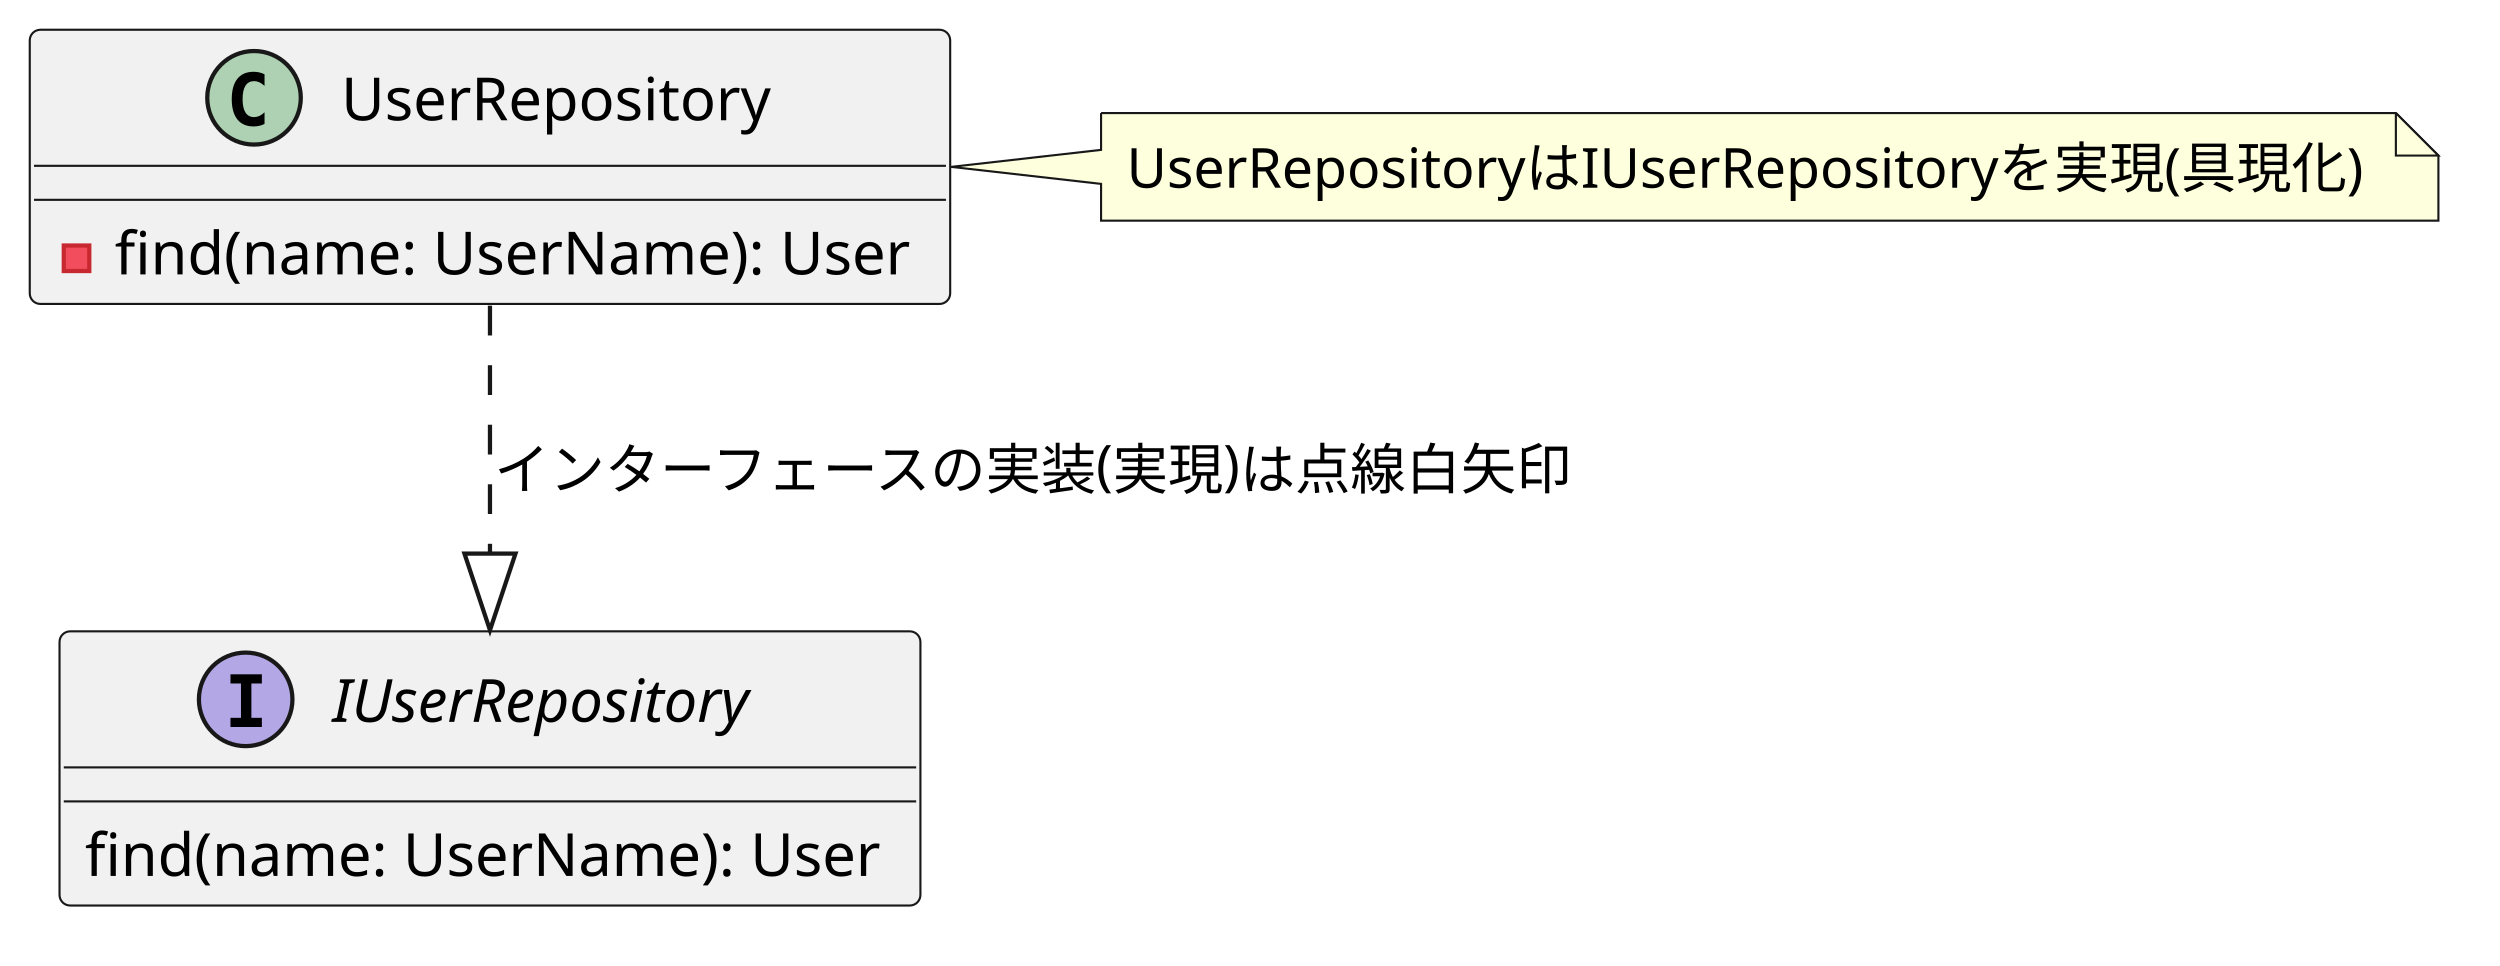
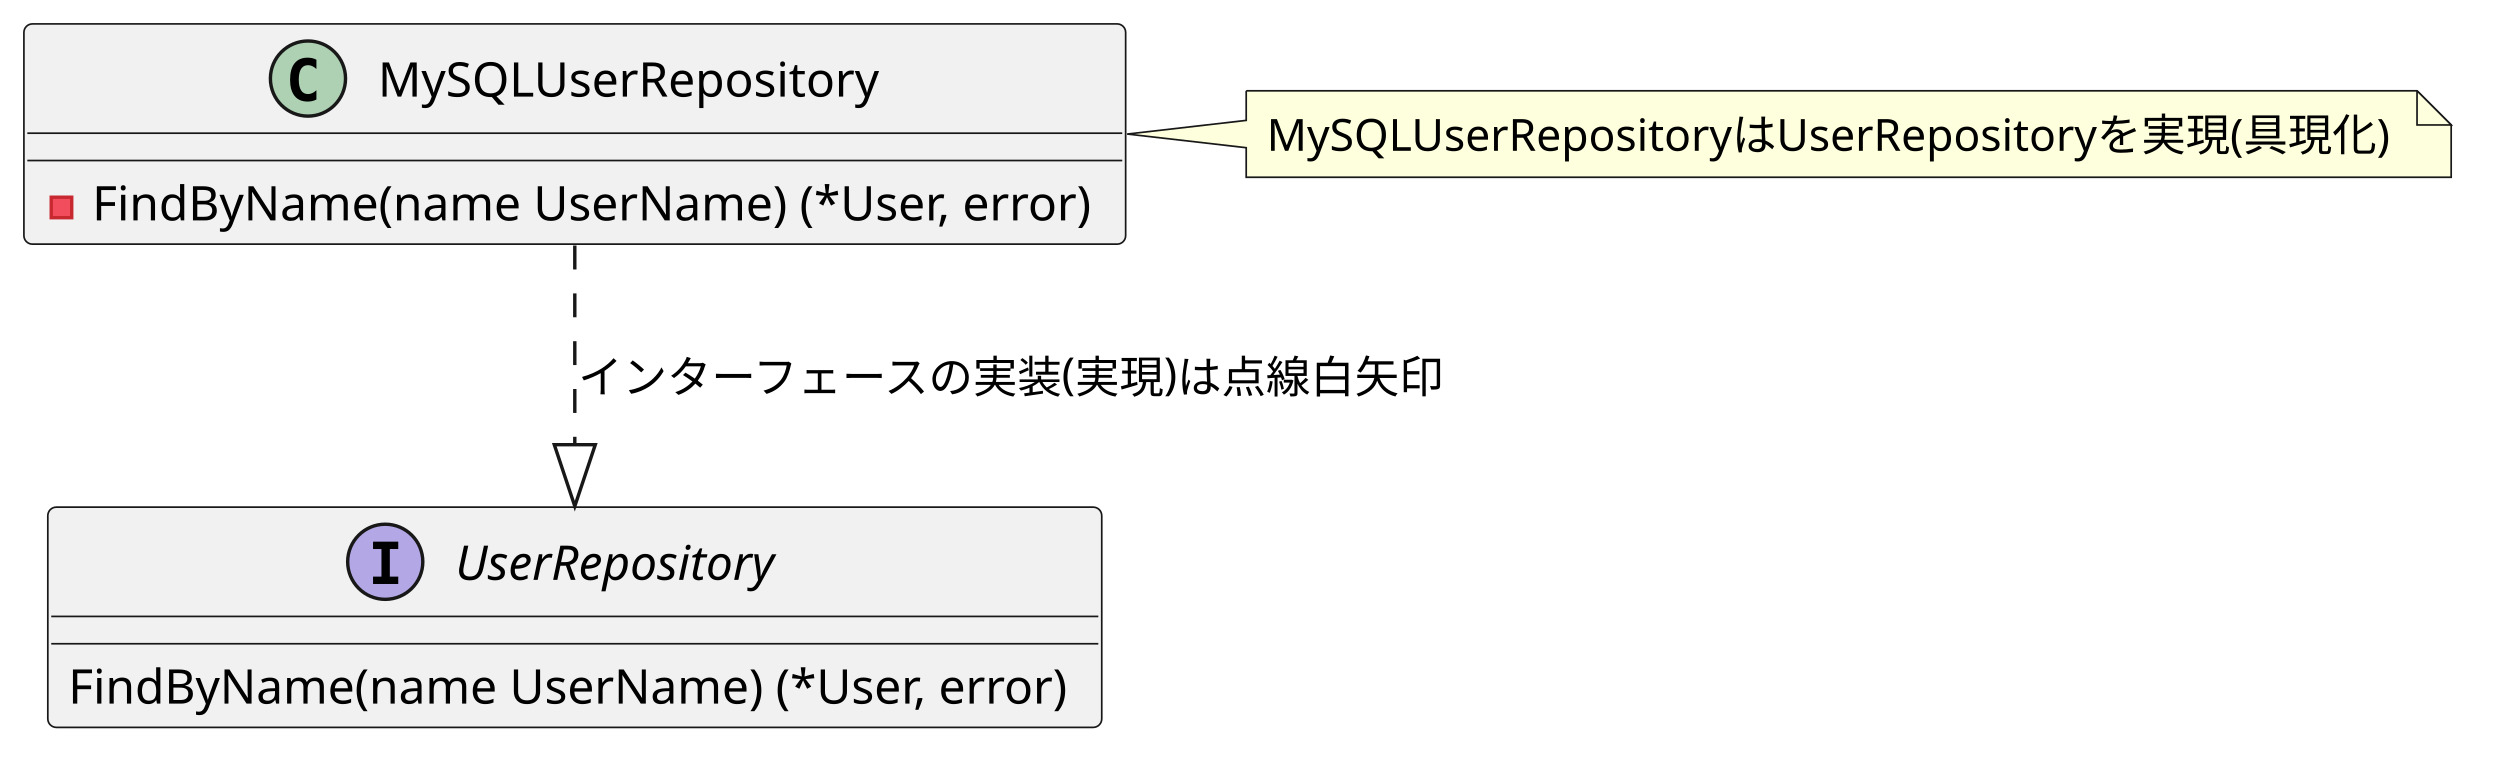
- <svg xmlns="http://www.w3.org/2000/svg" version="1.1" data-diagram-type="CLASS" style="width:588px;height:227px;background:#FFFFFF;" width="588px" height="227px" viewBox="0 0 588 227" zoomAndPan="magnify" preserveAspectRatio="none" contentStyleType="text/css">
+ <svg xmlns="http://www.w3.org/2000/svg" version="1.1" data-diagram-type="CLASS" style="width:732px;height:227px;background:#FFFFFF;" width="732px" height="227px" viewBox="0 0 732 227" zoomAndPan="magnify" preserveAspectRatio="none" contentStyleType="text/css">
  <defs />
  <g font-family="sans-serif" lengthAdjust="spacing">
-     <g class="entity" data-qualified-name="UserRepository" id="ent0001" data-source-line="1">
-       <rect x="7" y="7" width="216.483" height="64.488" fill="#F1F1F1" style="stroke:#181818;stroke-width:0.5;" rx="2.5" ry="2.5" />
-       <ellipse cx="59.746" cy="23" rx="11" ry="11" fill="#ADD1B2" style="stroke:#181818;stroke-width:1;" />
-       <path d="M62.219,29.143 Q61.638,29.442 60.999,29.591 Q60.36,29.741 59.654,29.741 Q57.147,29.741 55.828,28.089 Q54.508,26.437 54.508,23.316 Q54.508,20.187 55.828,18.535 Q57.147,16.883 59.654,16.883 Q60.36,16.883 61.007,17.032 Q61.655,17.182 62.219,17.48 L62.219,20.203 Q61.588,19.622 60.995,19.352 Q60.401,19.083 59.771,19.083 Q58.426,19.083 57.741,20.149 Q57.056,21.216 57.056,23.316 Q57.056,25.408 57.741,26.474 Q58.426,27.541 59.771,27.541 Q60.401,27.541 60.995,27.271 Q61.588,27.001 62.219,26.42 Z " fill="#000" />
-       <text x="80.246" y="28.291" fill="#000" font-size="14" textLength="102.491">UserRepository</text>
-       <line x1="8" y1="39" x2="222.483" y2="39" style="stroke:#181818;stroke-width:0.5;" />
-       <line x1="8" y1="47" x2="222.483" y2="47" style="stroke:#181818;stroke-width:0.5;" />
+     <g class="entity" data-qualified-name="MySQLUserRepository" id="ent0001" data-source-line="1">
+       <rect x="7" y="7" width="322.591" height="64.488" fill="#F1F1F1" style="stroke:#181818;stroke-width:0.5;" rx="2.5" ry="2.5" />
+       <ellipse cx="90.173" cy="23" rx="11" ry="11" fill="#ADD1B2" style="stroke:#181818;stroke-width:1;" />
+       <path d="M92.646,29.143 Q92.065,29.442 91.426,29.591 Q90.787,29.741 90.081,29.741 Q87.574,29.741 86.254,28.089 Q84.935,26.437 84.935,23.316 Q84.935,20.187 86.254,18.535 Q87.574,16.883 90.081,16.883 Q90.787,16.883 91.434,17.032 Q92.082,17.182 92.646,17.48 L92.646,20.203 Q92.015,19.622 91.422,19.352 Q90.828,19.083 90.197,19.083 Q88.853,19.083 88.168,20.149 Q87.483,21.216 87.483,23.316 Q87.483,25.408 88.168,26.474 Q88.853,27.541 90.197,27.541 Q90.828,27.541 91.422,27.271 Q92.015,27.001 92.646,26.42 Z " fill="#000" />
+       <text x="110.673" y="28.291" fill="#000" font-size="14" textLength="147.745">MySQLUserRepository</text>
+       <line x1="8" y1="39" x2="328.591" y2="39" style="stroke:#181818;stroke-width:0.5;" />
+       <line x1="8" y1="47" x2="328.591" y2="47" style="stroke:#181818;stroke-width:0.5;" />
      <g data-visibility-modifier="PRIVATE_METHOD">
        <rect x="15" y="57.744" width="6" height="6" fill="#F24D5C" style="stroke:#C82930;stroke-width:1;" />
      </g>
-       <text x="27" y="64.535" fill="#000" font-size="14" textLength="190.483">find(name: UserName): User</text>
+       <text x="27" y="64.535" fill="#000" font-size="14" textLength="296.591">FindByName(name UserName) (*User, error)</text>
    </g>
-     <g class="entity" data-qualified-name="IUserRepository" id="ent0002" data-source-line="1">
-       <rect x="14" y="148.49" width="202.483" height="64.488" fill="#F1F1F1" style="stroke:#181818;stroke-width:0.5;" rx="2.5" ry="2.5" />
-       <ellipse cx="57.782" cy="164.49" rx="11" ry="11" fill="#B4A7E5" style="stroke:#181818;stroke-width:1;" />
-       <path d="M54.209,160.755 L54.209,158.597 L61.589,158.597 L61.589,160.755 L59.123,160.755 L59.123,168.832 L61.589,168.832 L61.589,170.99 L54.209,170.99 L54.209,168.832 L56.675,168.832 L56.675,160.755 Z " fill="#000" />
-       <text x="78.177" y="169.781" fill="#000" font-size="14" textLength="106.524" font-style="italic">IUserRepository</text>
-       <line x1="15" y1="180.49" x2="215.483" y2="180.49" style="stroke:#181818;stroke-width:0.5;" />
-       <line x1="15" y1="188.49" x2="215.483" y2="188.49" style="stroke:#181818;stroke-width:0.5;" />
-       <text x="20" y="206.025" fill="#000" font-size="14" textLength="190.483">find(name: UserName): User</text>
+     <g class="entity" data-qualified-name="UserRepository" id="ent0002" data-source-line="1">
+       <rect x="14" y="148.49" width="308.591" height="64.488" fill="#F1F1F1" style="stroke:#181818;stroke-width:0.5;" rx="2.5" ry="2.5" />
+       <ellipse cx="112.8" cy="164.49" rx="11" ry="11" fill="#B4A7E5" style="stroke:#181818;stroke-width:1;" />
+       <path d="M109.228,160.755 L109.228,158.597 L116.607,158.597 L116.607,160.755 L114.142,160.755 L114.142,168.832 L116.607,168.832 L116.607,170.99 L109.228,170.99 L109.228,168.832 L111.693,168.832 L111.693,160.755 Z " fill="#000" />
+       <text x="133.3" y="169.781" fill="#000" font-size="14" textLength="102.491" font-style="italic">UserRepository</text>
+       <line x1="15" y1="180.49" x2="321.591" y2="180.49" style="stroke:#181818;stroke-width:0.5;" />
+       <line x1="15" y1="188.49" x2="321.591" y2="188.49" style="stroke:#181818;stroke-width:0.5;" />
+       <text x="20" y="206.025" fill="#000" font-size="14" textLength="296.591">FindByName(name UserName) (*User, error)</text>
    </g>
    <g class="entity" data-qualified-name="GMN4" id="ent0005" data-source-line="6">
-       <path d="M258.97,26.59 L258.97,35.25 L223.71,39.25 L258.97,43.25 L258.97,51.901 A0,0 0 0 0 258.97,51.901 L573.511,51.901 A0,0 0 0 0 573.511,51.901 L573.511,36.59 L563.511,26.59 L258.97,26.59 A0,0 0 0 0 258.97,26.59" style="stroke:#181818;stroke-width:0.5;" fill="#FEFFDD" />
-       <path d="M563.511,26.59 L563.511,36.59 L573.511,36.59 L563.511,26.59" style="stroke:#181818;stroke-width:0.5;" fill="#FEFFDD" />
-       <text x="264.97" y="44.158" fill="#000" font-size="13" textLength="293.541">UserRepositoryはIUserRepositoryを実現(具現化)</text>
+       <path d="M364.89,26.59 L364.89,35.25 L330.03,39.25 L364.89,43.25 L364.89,51.901 A0,0 0 0 0 364.89,51.901 L717.707,51.901 A0,0 0 0 0 717.707,51.901 L717.707,36.59 L707.707,26.59 L364.89,26.59 A0,0 0 0 0 364.89,26.59" style="stroke:#181818;stroke-width:0.5;" fill="#FEFFDD" />
+       <path d="M707.707,26.59 L707.707,36.59 L717.707,36.59 L707.707,26.59" style="stroke:#181818;stroke-width:0.5;" fill="#FEFFDD" />
+       <text x="370.89" y="44.158" fill="#000" font-size="13" textLength="331.817">MySQLUserRepositoryはUserRepositoryを実現(具現化)</text>
    </g>
    <g class="link" data-entity-1="ent0001" data-entity-2="ent0002" id="lnk3" data-source-line="1" data-link-type="extension">
-       <path d="M115.24,71.9 C115.24,94.73 115.24,107.41 115.24,130.21" style="stroke:#181818;stroke-width:1;stroke-dasharray:7,7;" fill="none" id="UserRepository-to-IUserRepository" codeLine="1" />
-       <polygon points="115.24,148.21,121.24,130.21,109.24,130.21,115.24,148.21" fill="none" style="stroke:#181818;stroke-width:1;stroke-linejoin:miter;stroke-miterlimit:10;" />
-       <text x="116.24" y="115.058" fill="#000" font-size="13" textLength="255.455">インターフェースの実装(実現)は点線白矢印</text>
+       <path d="M168.3,71.9 C168.3,94.73 168.3,107.41 168.3,130.21" style="stroke:#181818;stroke-width:1;stroke-dasharray:7,7;" fill="none" id="MySQLUserRepository-to-UserRepository" codeLine="1" />
+       <polygon points="168.3,148.21,174.3,130.21,162.3,130.21,168.3,148.21" fill="none" style="stroke:#181818;stroke-width:1;stroke-linejoin:miter;stroke-miterlimit:10;" />
+       <text x="169.3" y="115.058" fill="#000" font-size="13" textLength="255.455">インターフェースの実装(実現)は点線白矢印</text>
    </g>
  </g>
</svg>
